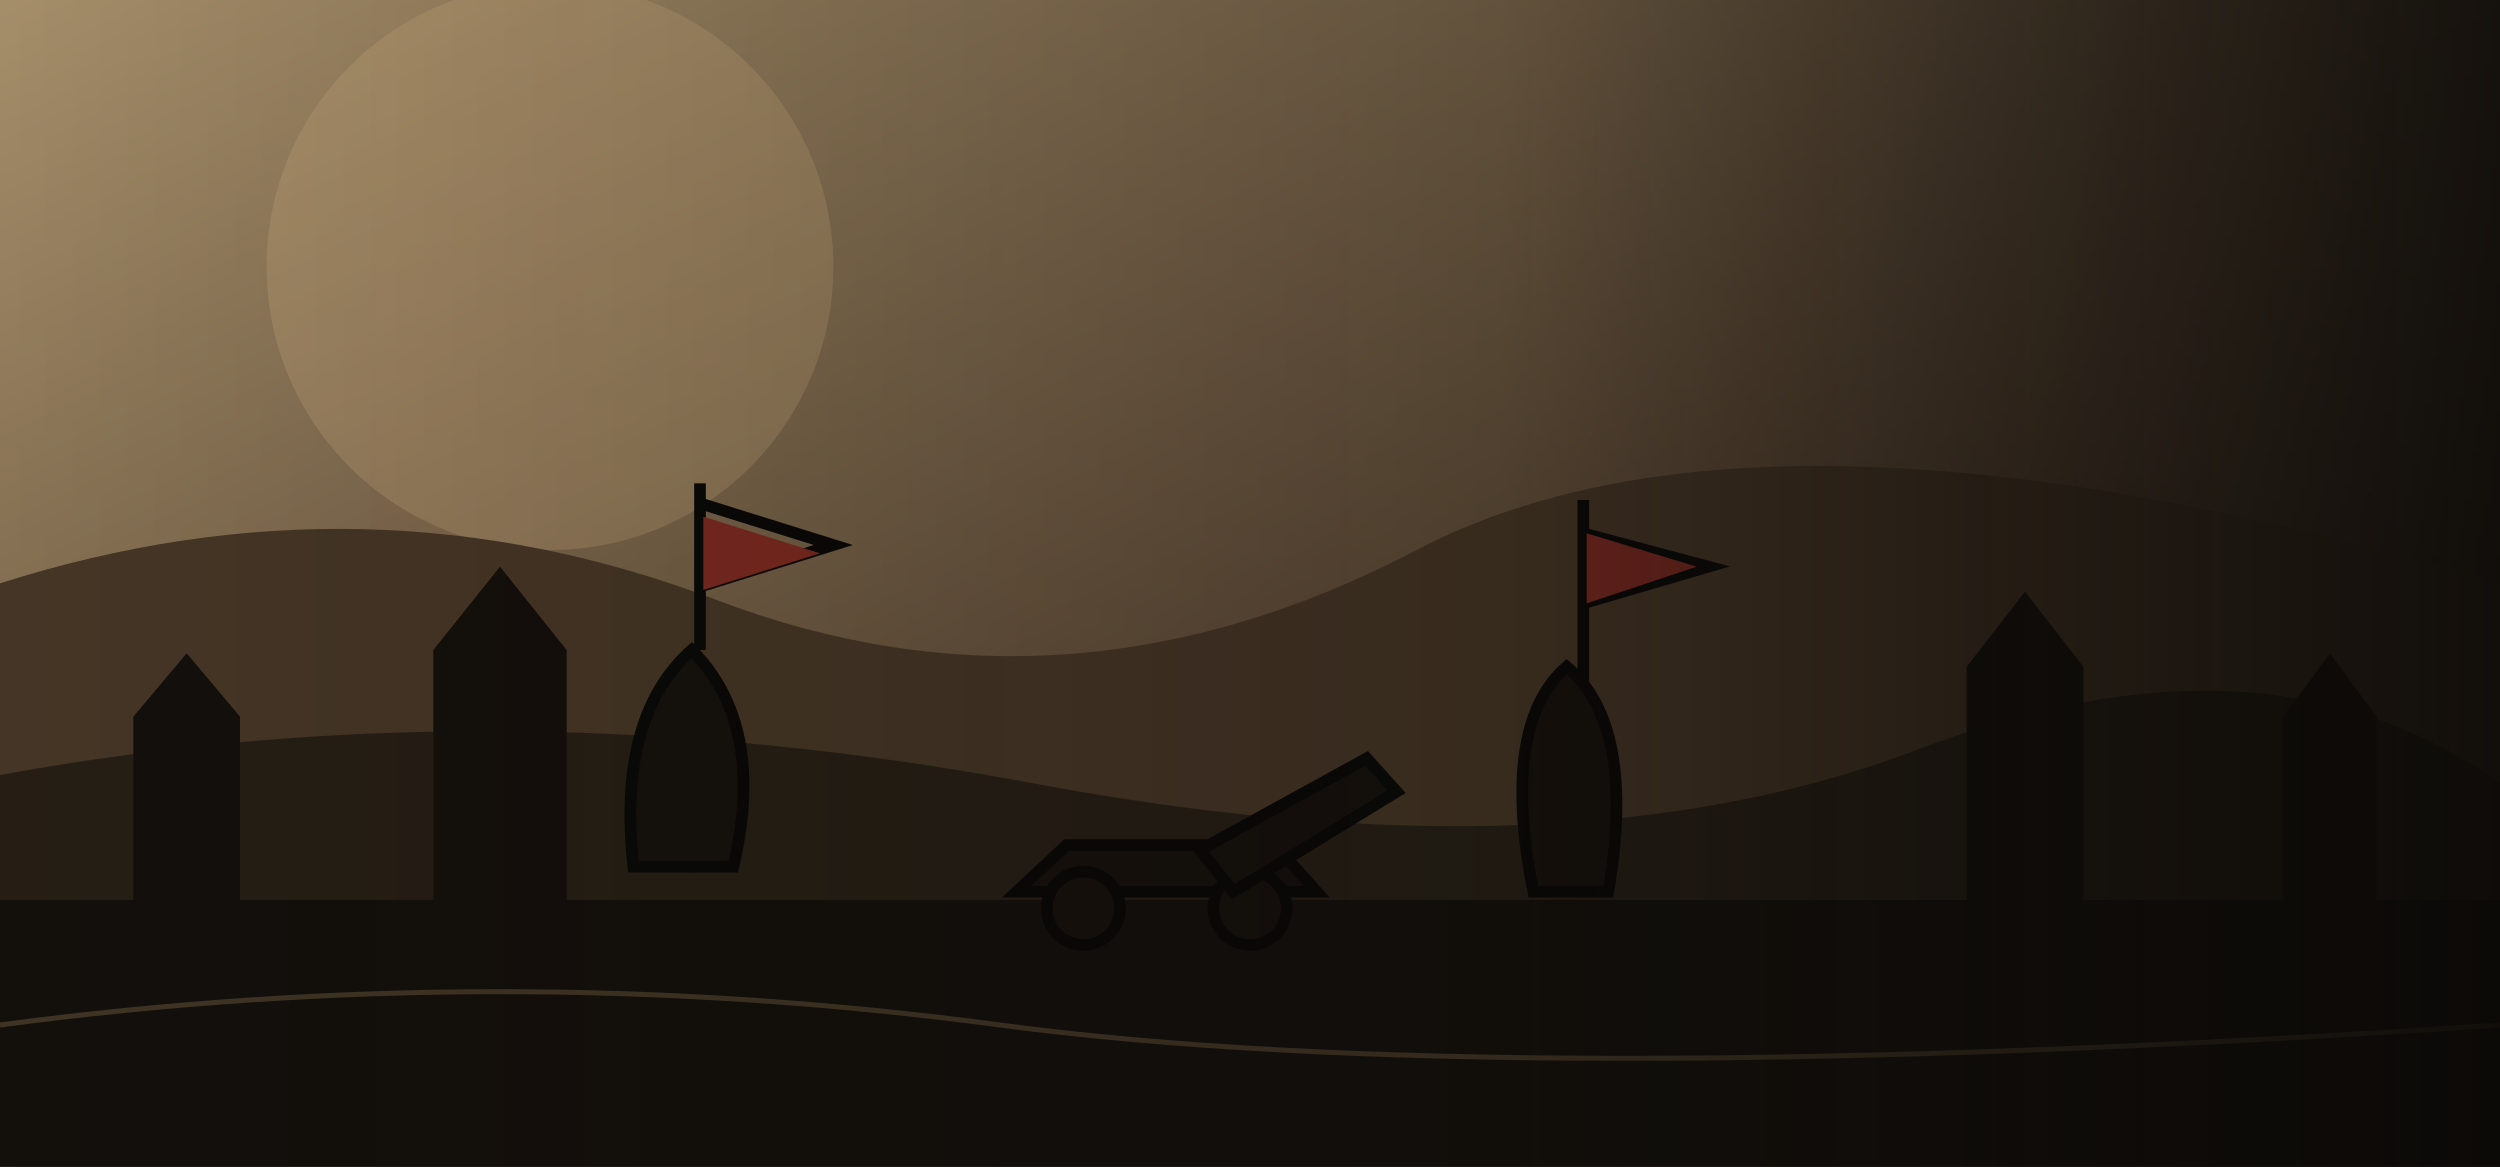
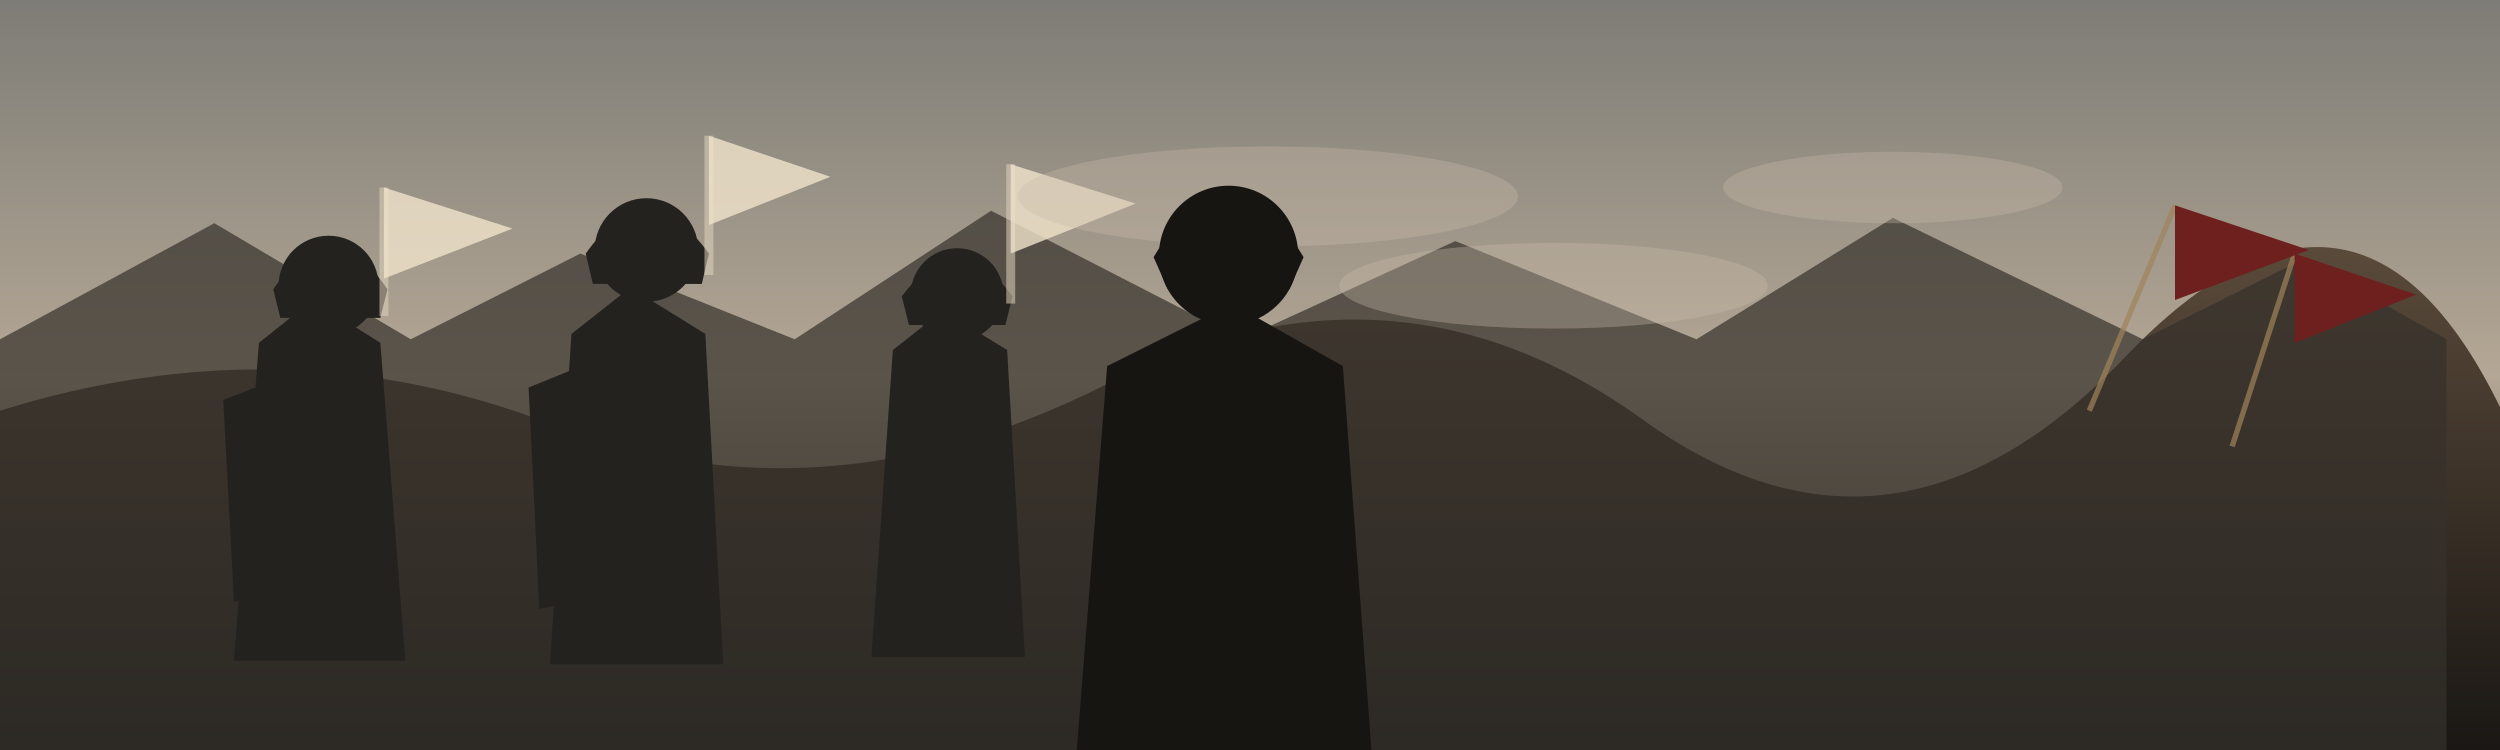
- <svg xmlns="http://www.w3.org/2000/svg" viewBox="0 0 1500 700">
+ <svg xmlns="http://www.w3.org/2000/svg" viewBox="0 0 1400 420" preserveAspectRatio="xMidYMid slice">
  <defs>
-     <linearGradient id="sky" y2="1">
-       <stop stop-color="#b39a72" />
-       <stop offset=".55" stop-color="#65503b" />
-       <stop offset="1" stop-color="#1b1510" />
+     <linearGradient id="s" x2="0" y2="1">
+       <stop stop-color="#7d7c76" />
+       <stop offset=".5" stop-color="#b4a795" />
+       <stop offset="1" stop-color="#3b342c" />
    </linearGradient>
-     <linearGradient id="veil">
-       <stop stop-color="#0b0907" stop-opacity=".08" />
-       <stop offset=".6" stop-color="#0b0907" stop-opacity=".3" />
-       <stop offset="1" stop-color="#0b0907" stop-opacity=".9" />
+     <linearGradient id="g" x2="0" y2="1">
+       <stop stop-color="#5a4a3a" />
+       <stop offset="1" stop-color="#1a1714" />
    </linearGradient>
  </defs>
-   <rect width="1500" height="700" fill="url(#sky)" />
-   <circle cx="330" cy="160" r="170" fill="#e4c18b" opacity=".25" />
-   <path d="M0 350Q220 280 430 360T850 330T1500 350V700H0" fill="#4a3928" />
-   <path d="M0 465Q300 410 620 470T1150 450T1500 470V700H0" fill="#282016" />
-   <g fill="#14100c">
-     <path d="M0 540H1500v160H0z" />
-     <path d="M80 540v-110l32-38 32 38v110M260 540V390l40-50 40 50v150M1180 540V400l35-45 35 45v140M1370 540V430l28-38 28 38v110" />
+   <rect width="1400" height="420" fill="url(#s)" />
+   <path d="M0 230 Q160 180 310 238 T620 215 T920 235 T1190 200 T1400 228V420H0Z" fill="url(#g)" />
+   <g fill="#34302b" opacity=".7">
+     <path d="M0 190l120-65 110 65 95-48 120 48 110-72 140 72 120-55 135 55 110-68 140 68 90-45 80 45v230H0Z" />
  </g>
-   <g fill="#16110c" stroke="#090807" stroke-width="7">
-     <path d="M380 520q-10-90 35-130 45 45 25 130z" />
-     <path d="M420 390v-100m0 12 80 25-80 25" fill="none" />
-     <path d="M610 535h180l-25-28H640z" />
-     <circle cx="650" cy="545" r="22" />
-     <circle cx="750" cy="545" r="22" />
-     <path d="M720 510l100-55 18 20-98 60z" />
-     <path d="M920 535q-20-100 20-135 42 35 25 135z" />
-     <path d="M950 410V300m0 20 75 20-75 22" fill="none" />
+   <g fill="#24221f">
+     <g transform="translate(145 150)">
+       <path d="M0 42l30-24 38 24 14 178H-14Z" />
+       <circle cx="39" cy="10" r="28" />
+       <path d="M8 12Q40-35 72 12l-4 16H12Z" />
+       <path d="M-20 74L8 63l10 115-32 9Z" />
+     </g>
+     <g transform="translate(320 132)">
+       <path d="M0 55l33-26 42 26 10 185H-12Z" />
+       <circle cx="42" cy="8" r="29" />
+       <path d="M8 10Q42-38 77 10l-4 17H12Z" />
+       <path d="M-24 85L8 72l8 130-34 7Z" />
+     </g>
+     <g transform="translate(500 158)">
+       <path d="M0 38l28-22 36 22 10 172H-12Z" />
+       <circle cx="36" cy="7" r="26" />
+       <path d="M5 8Q36-34 67 8l-4 16H9Z" />
+     </g>
  </g>
-   <g fill="#852b22">
-     <path d="M422 310l70 22-70 22zM952 320l66 20-66 22z" />
+   <g stroke="#ded2bb" stroke-width="5" opacity=".55">
+     <path d="M215 177v-72" />
+     <path d="M397 154V76" />
+     <path d="M566 170V92" />
  </g>
-   <g stroke="#d2ae75" stroke-width="3" opacity=".25" fill="none">
-     <path d="M0 615q300-40 600 0t900 0" />
+   <g fill="#f0e4cb" opacity=".8">
+     <path d="M215 105l72 23-72 28Z" />
+     <path d="M397 76l68 23-68 27Z" />
+     <path d="M566 92l70 22-70 28Z" />
  </g>
-   <rect width="1500" height="700" fill="url(#veil)" />
+   <g fill="#c8bba8" opacity=".35">
+     <ellipse cx="710" cy="110" rx="140" ry="28" />
+     <ellipse cx="870" cy="160" rx="120" ry="24" />
+     <ellipse cx="1060" cy="105" rx="95" ry="20" />
+   </g>
+   <g fill="#171512">
+     <path d="M620 205l70-35 62 35 16 215H603Z" />
+     <circle cx="688" cy="143" r="39" />
+     <path d="M646 144q42-70 84 0l-8 18h-68Z" />
+   </g>
+   <g stroke="#9e835a" stroke-width="3" opacity=".7">
+     <path d="M1170 230l48-115" />
+     <path d="M1250 250l35-108" />
+   </g>
+   <g fill="#6d201d">
+     <path d="M1218 115l75 25-75 28Z" />
+     <path d="M1285 142l68 23-68 27Z" />
+   </g>
</svg>
